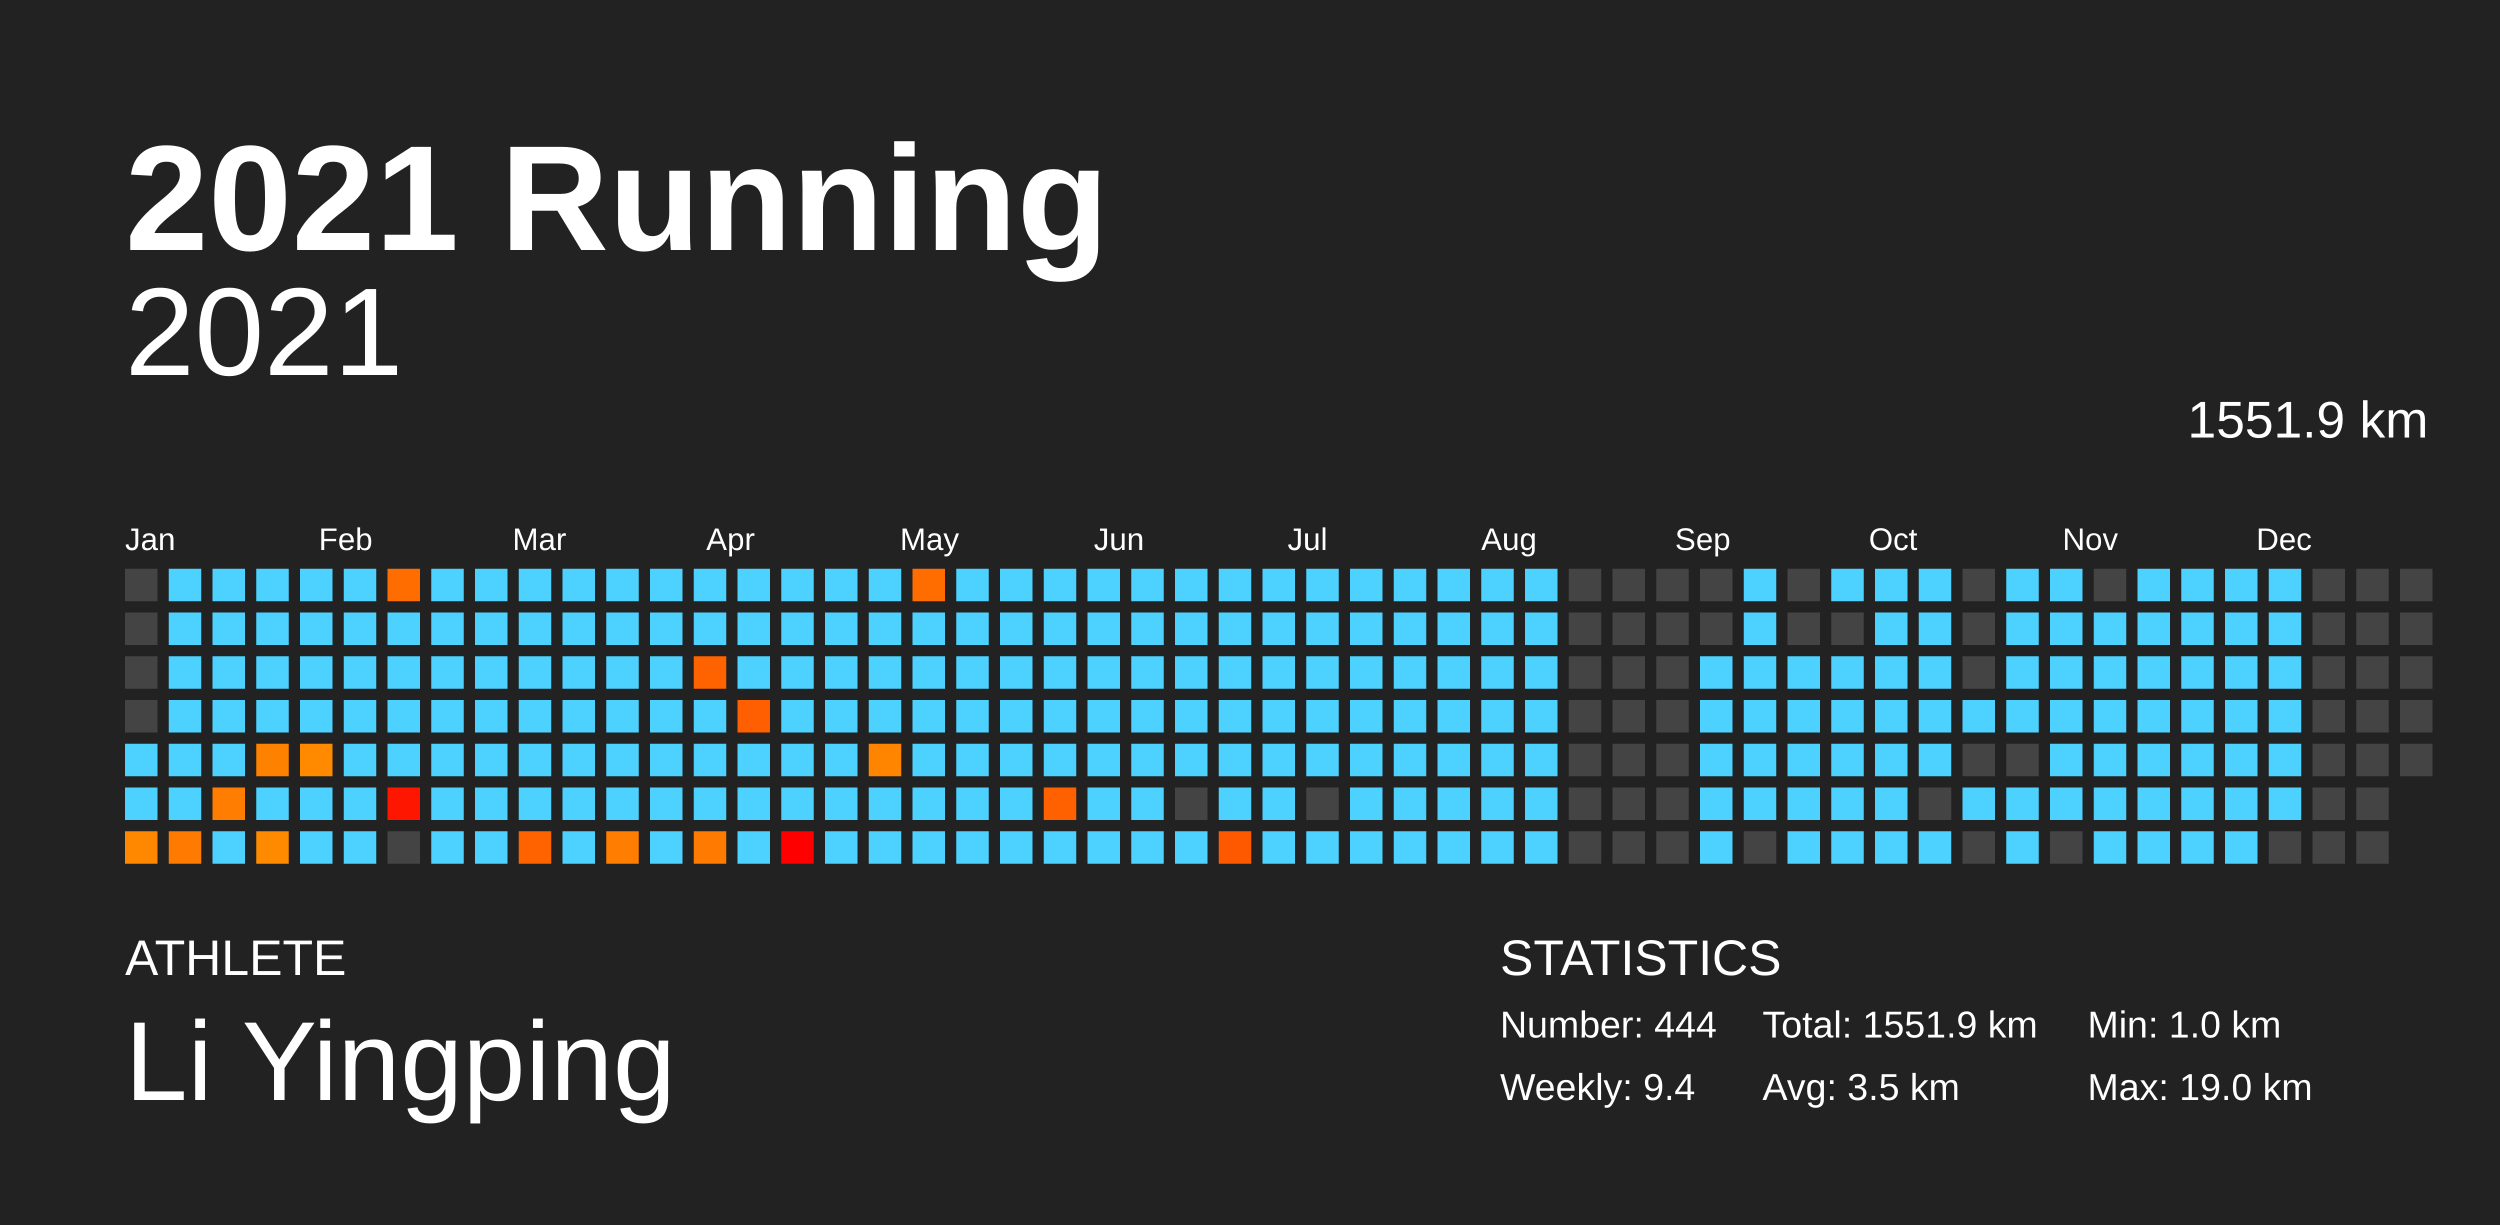
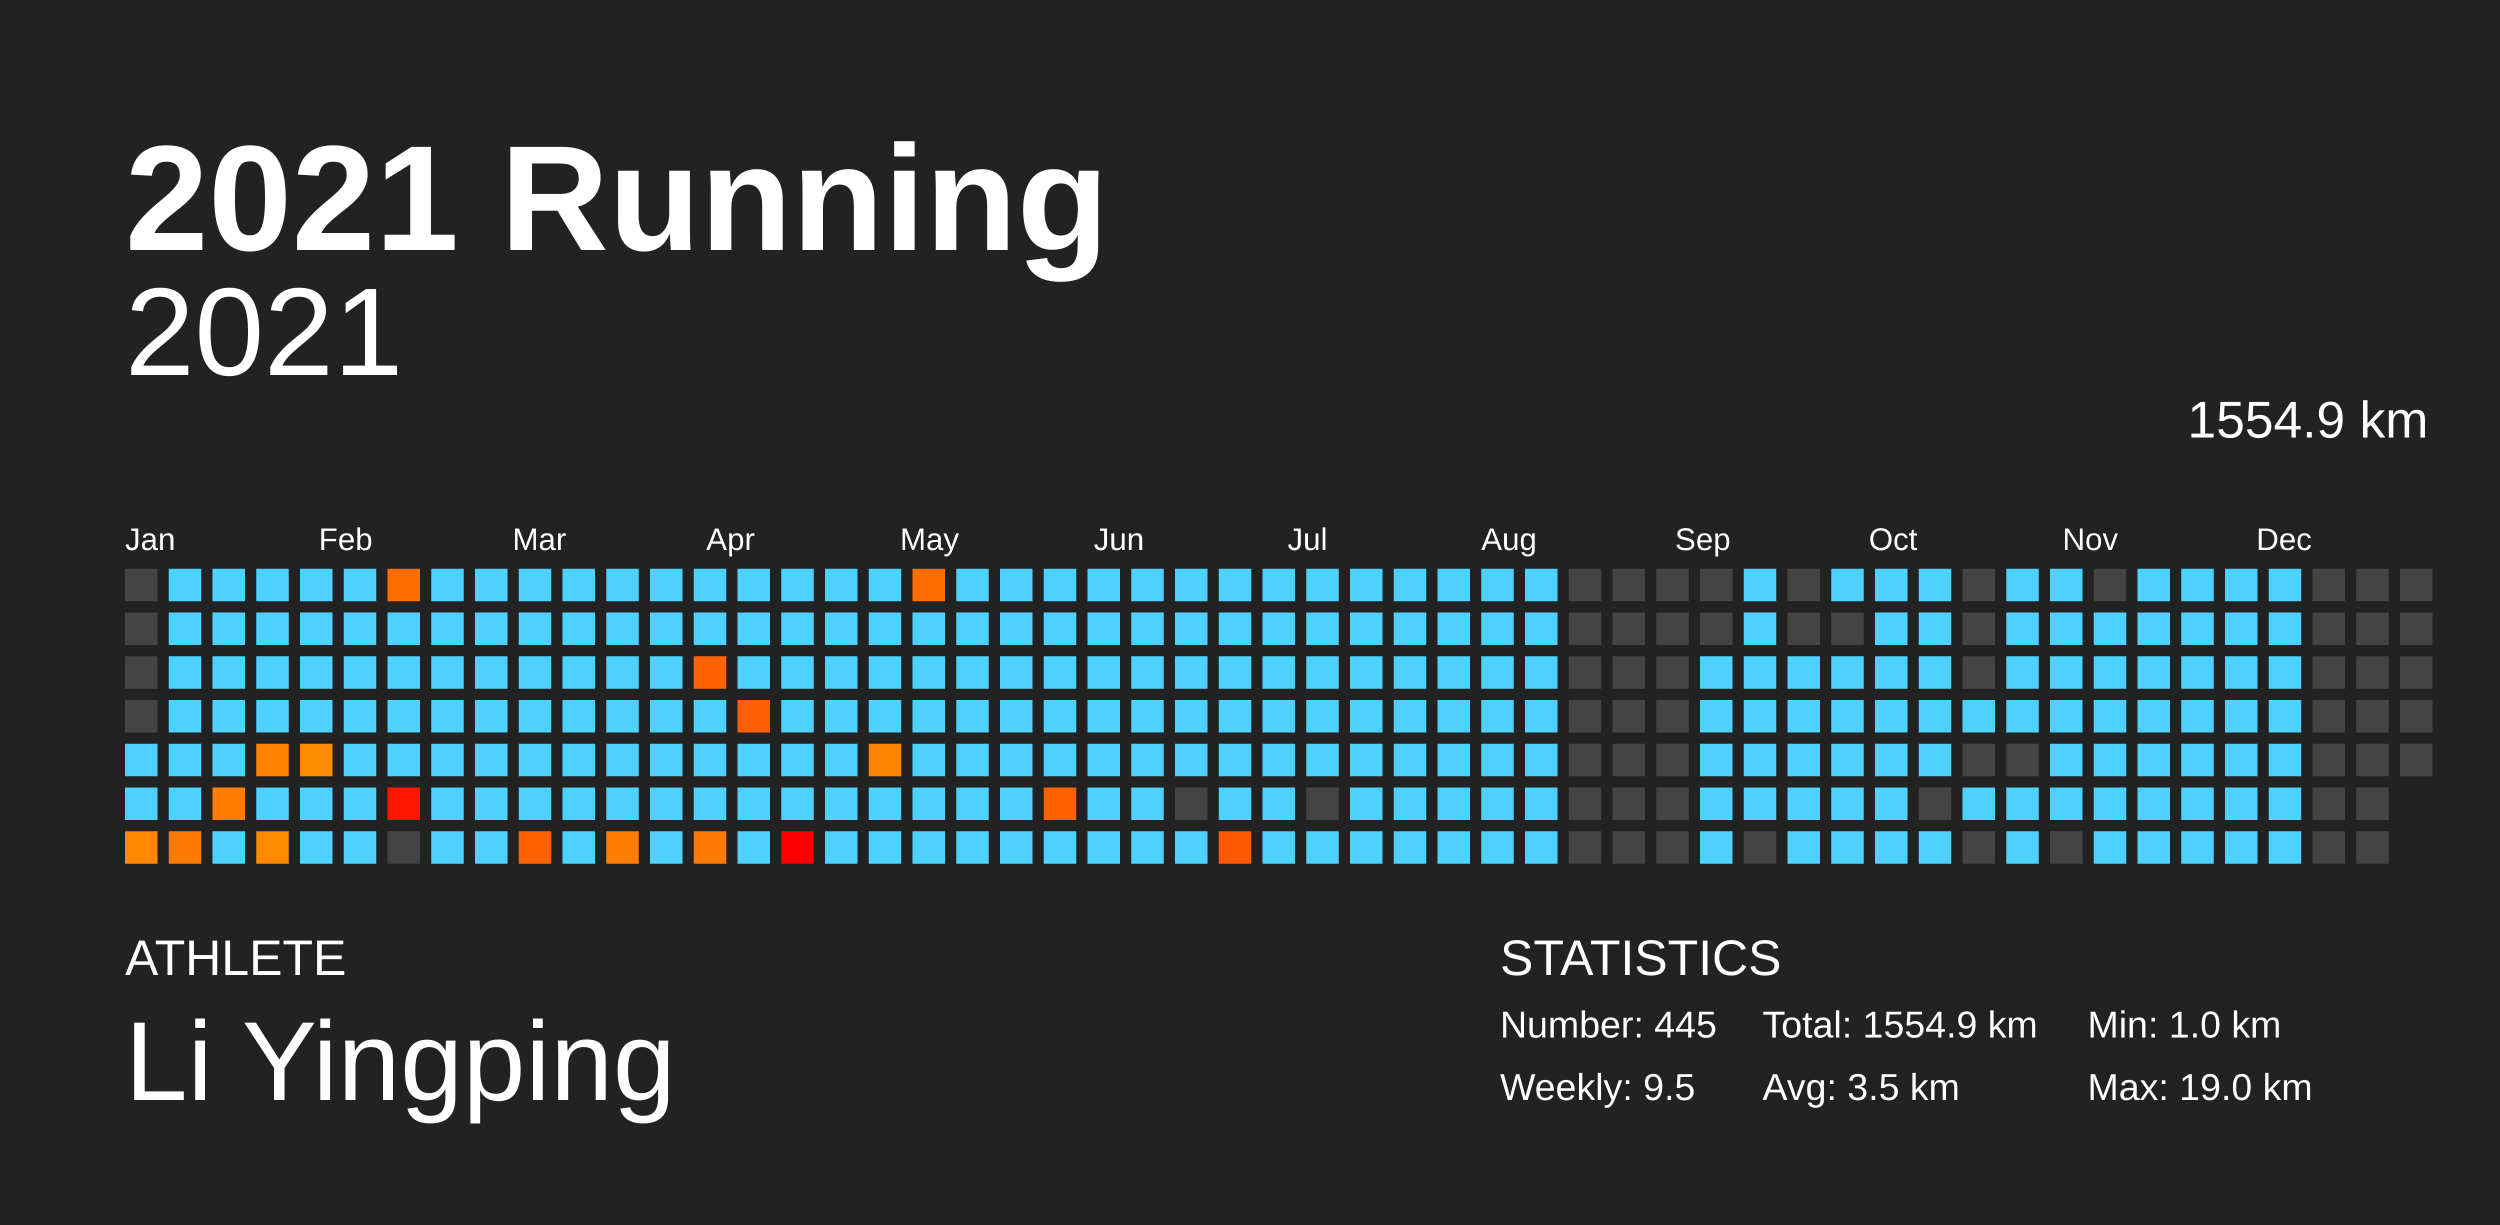
<svg xmlns="http://www.w3.org/2000/svg" baseProfile="full" height="98mm" version="1.1" viewBox="0,0,200,98" width="200mm">
  <defs />
  <rect fill="#222222" height="98" width="200" x="0" y="0" />
  <text fill="#FFFFFF" style="font-size:12px; font-family:Arial; font-weight:bold;" x="10" y="20">2021 Running</text>
  <text fill="#FFFFFF" style="font-size:4px; font-family:Arial" x="10" y="78">ATHLETE</text>
  <text fill="#FFFFFF" style="font-size:9px; font-family:Arial" x="10" y="88">Li Yingping</text>
  <text fill="#FFFFFF" style="font-size:4px; font-family:Arial" x="120" y="78">STATISTICS</text>
-   <text fill="#FFFFFF" style="font-size:3px; font-family:Arial" x="120" y="83">Number: 444</text>
-   <text fill="#FFFFFF" style="font-size:3px; font-family:Arial" x="120" y="88">Weekly: 9.4</text>
-   <text fill="#FFFFFF" style="font-size:3px; font-family:Arial" x="141" y="83">Total: 1551.9 km</text>
+   <text fill="#FFFFFF" style="font-size:3px; font-family:Arial" x="120" y="83">Number: 445</text>
+   <text fill="#FFFFFF" style="font-size:3px; font-family:Arial" x="120" y="88">Weekly: 9.5</text>
+   <text fill="#FFFFFF" style="font-size:3px; font-family:Arial" x="141" y="83">Total: 1554.9 km</text>
  <text fill="#FFFFFF" style="font-size:3px; font-family:Arial" x="141" y="88">Avg: 3.5 km</text>
  <text fill="#FFFFFF" style="font-size:3px; font-family:Arial" x="167" y="83">Min: 1.0 km</text>
  <text fill="#FFFFFF" style="font-size:3px; font-family:Arial" x="167" y="88">Max: 19.0 km</text>
  <text alignment-baseline="hanging" fill="#FFFFFF" style="font-size:10.0px; font-family:Arial;" x="10" y="30">2021</text>
-   <text alignment-baseline="hanging" fill="#FFFFFF" style="font-size:4.125px; font-family:Arial;" x="175" y="35">1551.9 km</text>
+   <text alignment-baseline="hanging" fill="#FFFFFF" style="font-size:4.125px; font-family:Arial;" x="175" y="35">1554.9 km</text>
  <text fill="#FFFFFF" style="font-size:2.5px; font-family:Arial" x="10.0" y="44">Jan</text>
  <text fill="#FFFFFF" style="font-size:2.5px; font-family:Arial" x="25.5" y="44">Feb</text>
  <text fill="#FFFFFF" style="font-size:2.5px; font-family:Arial" x="41.0" y="44">Mar</text>
  <text fill="#FFFFFF" style="font-size:2.5px; font-family:Arial" x="56.5" y="44">Apr</text>
  <text fill="#FFFFFF" style="font-size:2.5px; font-family:Arial" x="72.0" y="44">May</text>
  <text fill="#FFFFFF" style="font-size:2.5px; font-family:Arial" x="87.5" y="44">Jun</text>
  <text fill="#FFFFFF" style="font-size:2.5px; font-family:Arial" x="103.0" y="44">Jul</text>
  <text fill="#FFFFFF" style="font-size:2.5px; font-family:Arial" x="118.5" y="44">Aug</text>
  <text fill="#FFFFFF" style="font-size:2.5px; font-family:Arial" x="134.0" y="44">Sep</text>
  <text fill="#FFFFFF" style="font-size:2.5px; font-family:Arial" x="149.5" y="44">Oct</text>
  <text fill="#FFFFFF" style="font-size:2.5px; font-family:Arial" x="165.0" y="44">Nov</text>
  <text fill="#FFFFFF" style="font-size:2.5px; font-family:Arial" x="180.5" y="44">Dec</text>
  <rect fill="#444444" height="2.6" width="2.6" x="10.0" y="45.5" />
  <rect fill="#444444" height="2.6" width="2.6" x="10.0" y="49.0" />
  <rect fill="#444444" height="2.6" width="2.6" x="10.0" y="52.5" />
  <rect fill="#444444" height="2.6" width="2.6" x="10.0" y="56.0" />
  <rect fill="#4dd2ff" height="2.6" width="2.6" x="10.0" y="59.5" />
  <rect fill="#4dd2ff" height="2.6" width="2.6" x="10.0" y="63.0" />
  <rect fill="#ff8800" height="2.6" width="2.6" x="10.0" y="66.5" />
  <rect fill="#4dd2ff" height="2.6" width="2.6" x="13.5" y="45.5" />
  <rect fill="#4dd2ff" height="2.6" width="2.6" x="13.5" y="49.0" />
  <rect fill="#4dd2ff" height="2.6" width="2.6" x="13.5" y="52.5" />
  <rect fill="#4dd2ff" height="2.6" width="2.6" x="13.5" y="56.0" />
  <rect fill="#4dd2ff" height="2.6" width="2.6" x="13.5" y="59.5" />
  <rect fill="#4dd2ff" height="2.6" width="2.6" x="13.5" y="63.0" />
  <rect fill="#ff7a00" height="2.6" width="2.6" x="13.5" y="66.5" />
  <rect fill="#4dd2ff" height="2.6" width="2.6" x="17.0" y="45.5" />
  <rect fill="#4dd2ff" height="2.6" width="2.6" x="17.0" y="49.0" />
  <rect fill="#4dd2ff" height="2.6" width="2.6" x="17.0" y="52.5" />
  <rect fill="#4dd2ff" height="2.6" width="2.6" x="17.0" y="56.0" />
  <rect fill="#4dd2ff" height="2.6" width="2.6" x="17.0" y="59.5" />
  <rect fill="#ff7d00" height="2.6" width="2.6" x="17.0" y="63.0" />
  <rect fill="#4dd2ff" height="2.6" width="2.6" x="17.0" y="66.5" />
  <rect fill="#4dd2ff" height="2.6" width="2.6" x="20.5" y="45.5" />
  <rect fill="#4dd2ff" height="2.6" width="2.6" x="20.5" y="49.0" />
  <rect fill="#4dd2ff" height="2.6" width="2.6" x="20.5" y="52.5" />
  <rect fill="#4dd2ff" height="2.6" width="2.6" x="20.5" y="56.0" />
  <rect fill="#ff8100" height="2.6" width="2.6" x="20.5" y="59.5" />
  <rect fill="#4dd2ff" height="2.6" width="2.6" x="20.5" y="63.0" />
  <rect fill="#ff8a00" height="2.6" width="2.6" x="20.5" y="66.5" />
  <rect fill="#4dd2ff" height="2.6" width="2.6" x="24.0" y="45.5" />
  <rect fill="#4dd2ff" height="2.6" width="2.6" x="24.0" y="49.0" />
  <rect fill="#4dd2ff" height="2.6" width="2.6" x="24.0" y="52.5" />
  <rect fill="#4dd2ff" height="2.6" width="2.6" x="24.0" y="56.0" />
  <rect fill="#ff8a00" height="2.6" width="2.6" x="24.0" y="59.5" />
  <rect fill="#4dd2ff" height="2.6" width="2.6" x="24.0" y="63.0" />
  <rect fill="#4dd2ff" height="2.6" width="2.6" x="24.0" y="66.5" />
  <rect fill="#4dd2ff" height="2.6" width="2.6" x="27.5" y="45.5" />
  <rect fill="#4dd2ff" height="2.6" width="2.6" x="27.5" y="49.0" />
  <rect fill="#4dd2ff" height="2.6" width="2.6" x="27.5" y="52.5" />
  <rect fill="#4dd2ff" height="2.6" width="2.6" x="27.5" y="56.0" />
  <rect fill="#4dd2ff" height="2.6" width="2.6" x="27.5" y="59.5" />
  <rect fill="#4dd2ff" height="2.6" width="2.6" x="27.5" y="63.0" />
  <rect fill="#4dd2ff" height="2.6" width="2.6" x="27.5" y="66.5" />
  <rect fill="#ff6d00" height="2.6" width="2.6" x="31.0" y="45.5" />
  <rect fill="#4dd2ff" height="2.6" width="2.6" x="31.0" y="49.0" />
  <rect fill="#4dd2ff" height="2.6" width="2.6" x="31.0" y="52.5" />
  <rect fill="#4dd2ff" height="2.6" width="2.6" x="31.0" y="56.0" />
  <rect fill="#4dd2ff" height="2.6" width="2.6" x="31.0" y="59.5" />
  <rect fill="#ff1600" height="2.6" width="2.6" x="31.0" y="63.0" />
  <rect fill="#444444" height="2.6" width="2.6" x="31.0" y="66.5" />
  <rect fill="#4dd2ff" height="2.6" width="2.6" x="34.5" y="45.5" />
  <rect fill="#4dd2ff" height="2.6" width="2.6" x="34.5" y="49.0" />
  <rect fill="#4dd2ff" height="2.6" width="2.6" x="34.5" y="52.5" />
  <rect fill="#4dd2ff" height="2.6" width="2.6" x="34.5" y="56.0" />
  <rect fill="#4dd2ff" height="2.6" width="2.6" x="34.5" y="59.5" />
  <rect fill="#4dd2ff" height="2.6" width="2.6" x="34.5" y="63.0" />
  <rect fill="#4dd2ff" height="2.6" width="2.6" x="34.5" y="66.5" />
  <rect fill="#4dd2ff" height="2.6" width="2.6" x="38.0" y="45.5" />
  <rect fill="#4dd2ff" height="2.6" width="2.6" x="38.0" y="49.0" />
  <rect fill="#4dd2ff" height="2.6" width="2.6" x="38.0" y="52.5" />
  <rect fill="#4dd2ff" height="2.6" width="2.6" x="38.0" y="56.0" />
  <rect fill="#4dd2ff" height="2.6" width="2.6" x="38.0" y="59.5" />
  <rect fill="#4dd2ff" height="2.6" width="2.6" x="38.0" y="63.0" />
  <rect fill="#4dd2ff" height="2.6" width="2.6" x="38.0" y="66.5" />
  <rect fill="#4dd2ff" height="2.6" width="2.6" x="41.5" y="45.5" />
  <rect fill="#4dd2ff" height="2.6" width="2.6" x="41.5" y="49.0" />
  <rect fill="#4dd2ff" height="2.6" width="2.6" x="41.5" y="52.5" />
  <rect fill="#4dd2ff" height="2.6" width="2.6" x="41.5" y="56.0" />
  <rect fill="#4dd2ff" height="2.6" width="2.6" x="41.5" y="59.5" />
  <rect fill="#4dd2ff" height="2.6" width="2.6" x="41.5" y="63.0" />
  <rect fill="#ff6300" height="2.6" width="2.6" x="41.5" y="66.5" />
  <rect fill="#4dd2ff" height="2.6" width="2.6" x="45.0" y="45.5" />
  <rect fill="#4dd2ff" height="2.6" width="2.6" x="45.0" y="49.0" />
  <rect fill="#4dd2ff" height="2.6" width="2.6" x="45.0" y="52.5" />
  <rect fill="#4dd2ff" height="2.6" width="2.6" x="45.0" y="56.0" />
  <rect fill="#4dd2ff" height="2.6" width="2.6" x="45.0" y="59.5" />
  <rect fill="#4dd2ff" height="2.6" width="2.6" x="45.0" y="63.0" />
  <rect fill="#4dd2ff" height="2.6" width="2.6" x="45.0" y="66.5" />
  <rect fill="#4dd2ff" height="2.6" width="2.6" x="48.5" y="45.5" />
  <rect fill="#4dd2ff" height="2.6" width="2.6" x="48.5" y="49.0" />
  <rect fill="#4dd2ff" height="2.6" width="2.6" x="48.5" y="52.5" />
  <rect fill="#4dd2ff" height="2.6" width="2.6" x="48.5" y="56.0" />
  <rect fill="#4dd2ff" height="2.6" width="2.6" x="48.5" y="59.5" />
  <rect fill="#4dd2ff" height="2.6" width="2.6" x="48.5" y="63.0" />
  <rect fill="#ff7d00" height="2.6" width="2.6" x="48.5" y="66.5" />
  <rect fill="#4dd2ff" height="2.6" width="2.6" x="52.0" y="45.5" />
  <rect fill="#4dd2ff" height="2.6" width="2.6" x="52.0" y="49.0" />
  <rect fill="#4dd2ff" height="2.6" width="2.6" x="52.0" y="52.5" />
  <rect fill="#4dd2ff" height="2.6" width="2.6" x="52.0" y="56.0" />
  <rect fill="#4dd2ff" height="2.6" width="2.6" x="52.0" y="59.5" />
  <rect fill="#4dd2ff" height="2.6" width="2.6" x="52.0" y="63.0" />
  <rect fill="#4dd2ff" height="2.6" width="2.6" x="52.0" y="66.5" />
  <rect fill="#4dd2ff" height="2.6" width="2.6" x="55.5" y="45.5" />
  <rect fill="#4dd2ff" height="2.6" width="2.6" x="55.5" y="49.0" />
  <rect fill="#ff6300" height="2.6" width="2.6" x="55.5" y="52.5" />
  <rect fill="#4dd2ff" height="2.6" width="2.6" x="55.5" y="56.0" />
  <rect fill="#4dd2ff" height="2.6" width="2.6" x="55.5" y="59.5" />
  <rect fill="#4dd2ff" height="2.6" width="2.6" x="55.5" y="63.0" />
  <rect fill="#ff7a00" height="2.6" width="2.6" x="55.5" y="66.5" />
  <rect fill="#4dd2ff" height="2.6" width="2.6" x="59.0" y="45.5" />
  <rect fill="#4dd2ff" height="2.6" width="2.6" x="59.0" y="49.0" />
  <rect fill="#4dd2ff" height="2.6" width="2.6" x="59.0" y="52.5" />
  <rect fill="#ff5f00" height="2.6" width="2.6" x="59.0" y="56.0" />
  <rect fill="#4dd2ff" height="2.6" width="2.6" x="59.0" y="59.5" />
  <rect fill="#4dd2ff" height="2.6" width="2.6" x="59.0" y="63.0" />
  <rect fill="#4dd2ff" height="2.6" width="2.6" x="59.0" y="66.5" />
  <rect fill="#4dd2ff" height="2.6" width="2.6" x="62.5" y="45.5" />
  <rect fill="#4dd2ff" height="2.6" width="2.6" x="62.5" y="49.0" />
  <rect fill="#4dd2ff" height="2.6" width="2.6" x="62.5" y="52.5" />
  <rect fill="#4dd2ff" height="2.6" width="2.6" x="62.5" y="56.0" />
  <rect fill="#4dd2ff" height="2.6" width="2.6" x="62.5" y="59.5" />
  <rect fill="#4dd2ff" height="2.6" width="2.6" x="62.5" y="63.0" />
  <rect fill="red" height="2.6" width="2.6" x="62.5" y="66.5" />
  <rect fill="#4dd2ff" height="2.6" width="2.6" x="66.0" y="45.5" />
  <rect fill="#4dd2ff" height="2.6" width="2.6" x="66.0" y="49.0" />
  <rect fill="#4dd2ff" height="2.6" width="2.6" x="66.0" y="52.5" />
  <rect fill="#4dd2ff" height="2.6" width="2.6" x="66.0" y="56.0" />
  <rect fill="#4dd2ff" height="2.6" width="2.6" x="66.0" y="59.5" />
  <rect fill="#4dd2ff" height="2.6" width="2.6" x="66.0" y="63.0" />
  <rect fill="#4dd2ff" height="2.6" width="2.6" x="66.0" y="66.5" />
  <rect fill="#4dd2ff" height="2.6" width="2.6" x="69.5" y="45.5" />
  <rect fill="#4dd2ff" height="2.6" width="2.6" x="69.5" y="49.0" />
  <rect fill="#4dd2ff" height="2.6" width="2.6" x="69.5" y="52.5" />
  <rect fill="#4dd2ff" height="2.6" width="2.6" x="69.5" y="56.0" />
  <rect fill="#ff8500" height="2.6" width="2.6" x="69.5" y="59.5" />
  <rect fill="#4dd2ff" height="2.6" width="2.6" x="69.5" y="63.0" />
  <rect fill="#4dd2ff" height="2.6" width="2.6" x="69.5" y="66.5" />
  <rect fill="#ff6c00" height="2.6" width="2.6" x="73.0" y="45.5" />
  <rect fill="#4dd2ff" height="2.6" width="2.6" x="73.0" y="49.0" />
  <rect fill="#4dd2ff" height="2.6" width="2.6" x="73.0" y="52.5" />
  <rect fill="#4dd2ff" height="2.6" width="2.6" x="73.0" y="56.0" />
  <rect fill="#4dd2ff" height="2.6" width="2.6" x="73.0" y="59.5" />
  <rect fill="#4dd2ff" height="2.6" width="2.6" x="73.0" y="63.0" />
  <rect fill="#4dd2ff" height="2.6" width="2.6" x="73.0" y="66.5" />
  <rect fill="#4dd2ff" height="2.6" width="2.6" x="76.5" y="45.5" />
  <rect fill="#4dd2ff" height="2.6" width="2.6" x="76.5" y="49.0" />
  <rect fill="#4dd2ff" height="2.6" width="2.6" x="76.5" y="52.5" />
  <rect fill="#4dd2ff" height="2.6" width="2.6" x="76.5" y="56.0" />
  <rect fill="#4dd2ff" height="2.6" width="2.6" x="76.5" y="59.5" />
  <rect fill="#4dd2ff" height="2.6" width="2.6" x="76.5" y="63.0" />
  <rect fill="#4dd2ff" height="2.6" width="2.6" x="76.5" y="66.5" />
  <rect fill="#4dd2ff" height="2.6" width="2.6" x="80.0" y="45.5" />
  <rect fill="#4dd2ff" height="2.6" width="2.6" x="80.0" y="49.0" />
  <rect fill="#4dd2ff" height="2.6" width="2.6" x="80.0" y="52.5" />
  <rect fill="#4dd2ff" height="2.6" width="2.6" x="80.0" y="56.0" />
  <rect fill="#4dd2ff" height="2.6" width="2.6" x="80.0" y="59.5" />
  <rect fill="#4dd2ff" height="2.6" width="2.6" x="80.0" y="63.0" />
  <rect fill="#4dd2ff" height="2.6" width="2.6" x="80.0" y="66.5" />
  <rect fill="#4dd2ff" height="2.6" width="2.6" x="83.5" y="45.5" />
  <rect fill="#4dd2ff" height="2.6" width="2.6" x="83.5" y="49.0" />
  <rect fill="#4dd2ff" height="2.6" width="2.6" x="83.5" y="52.5" />
  <rect fill="#4dd2ff" height="2.6" width="2.6" x="83.5" y="56.0" />
  <rect fill="#4dd2ff" height="2.6" width="2.6" x="83.5" y="59.5" />
  <rect fill="#ff6100" height="2.6" width="2.6" x="83.5" y="63.0" />
  <rect fill="#4dd2ff" height="2.6" width="2.6" x="83.5" y="66.5" />
  <rect fill="#4dd2ff" height="2.6" width="2.6" x="87.0" y="45.5" />
  <rect fill="#4dd2ff" height="2.6" width="2.6" x="87.0" y="49.0" />
  <rect fill="#4dd2ff" height="2.6" width="2.6" x="87.0" y="52.5" />
  <rect fill="#4dd2ff" height="2.6" width="2.6" x="87.0" y="56.0" />
  <rect fill="#4dd2ff" height="2.6" width="2.6" x="87.0" y="59.5" />
  <rect fill="#4dd2ff" height="2.6" width="2.6" x="87.0" y="63.0" />
  <rect fill="#4dd2ff" height="2.6" width="2.6" x="87.0" y="66.5" />
  <rect fill="#4dd2ff" height="2.6" width="2.6" x="90.5" y="45.5" />
  <rect fill="#4dd2ff" height="2.6" width="2.6" x="90.5" y="49.0" />
  <rect fill="#4dd2ff" height="2.6" width="2.6" x="90.5" y="52.5" />
  <rect fill="#4dd2ff" height="2.6" width="2.6" x="90.5" y="56.0" />
  <rect fill="#4dd2ff" height="2.6" width="2.6" x="90.5" y="59.5" />
  <rect fill="#4dd2ff" height="2.6" width="2.6" x="90.5" y="63.0" />
  <rect fill="#4dd2ff" height="2.6" width="2.6" x="90.5" y="66.5" />
  <rect fill="#4dd2ff" height="2.6" width="2.6" x="94.0" y="45.5" />
  <rect fill="#4dd2ff" height="2.6" width="2.6" x="94.0" y="49.0" />
  <rect fill="#4dd2ff" height="2.6" width="2.6" x="94.0" y="52.5" />
  <rect fill="#4dd2ff" height="2.6" width="2.6" x="94.0" y="56.0" />
  <rect fill="#4dd2ff" height="2.6" width="2.6" x="94.0" y="59.5" />
  <rect fill="#444444" height="2.6" width="2.6" x="94.0" y="63.0" />
  <rect fill="#4dd2ff" height="2.6" width="2.6" x="94.0" y="66.5" />
  <rect fill="#4dd2ff" height="2.6" width="2.6" x="97.5" y="45.5" />
  <rect fill="#4dd2ff" height="2.6" width="2.6" x="97.5" y="49.0" />
  <rect fill="#4dd2ff" height="2.6" width="2.6" x="97.5" y="52.5" />
  <rect fill="#4dd2ff" height="2.6" width="2.6" x="97.5" y="56.0" />
  <rect fill="#4dd2ff" height="2.6" width="2.6" x="97.5" y="59.5" />
  <rect fill="#4dd2ff" height="2.6" width="2.6" x="97.5" y="63.0" />
  <rect fill="#ff5900" height="2.6" width="2.6" x="97.5" y="66.5" />
  <rect fill="#4dd2ff" height="2.6" width="2.6" x="101.0" y="45.5" />
  <rect fill="#4dd2ff" height="2.6" width="2.6" x="101.0" y="49.0" />
  <rect fill="#4dd2ff" height="2.6" width="2.6" x="101.0" y="52.5" />
  <rect fill="#4dd2ff" height="2.6" width="2.6" x="101.0" y="56.0" />
  <rect fill="#4dd2ff" height="2.6" width="2.6" x="101.0" y="59.5" />
  <rect fill="#4dd2ff" height="2.6" width="2.6" x="101.0" y="63.0" />
  <rect fill="#4dd2ff" height="2.6" width="2.6" x="101.0" y="66.5" />
  <rect fill="#4dd2ff" height="2.6" width="2.6" x="104.5" y="45.5" />
  <rect fill="#4dd2ff" height="2.6" width="2.6" x="104.5" y="49.0" />
  <rect fill="#4dd2ff" height="2.6" width="2.6" x="104.5" y="52.5" />
  <rect fill="#4dd2ff" height="2.6" width="2.6" x="104.5" y="56.0" />
  <rect fill="#4dd2ff" height="2.6" width="2.6" x="104.5" y="59.5" />
  <rect fill="#444444" height="2.6" width="2.6" x="104.5" y="63.0" />
  <rect fill="#4dd2ff" height="2.6" width="2.6" x="104.5" y="66.5" />
  <rect fill="#4dd2ff" height="2.6" width="2.6" x="108.0" y="45.5" />
  <rect fill="#4dd2ff" height="2.6" width="2.6" x="108.0" y="49.0" />
  <rect fill="#4dd2ff" height="2.6" width="2.6" x="108.0" y="52.5" />
  <rect fill="#4dd2ff" height="2.6" width="2.6" x="108.0" y="56.0" />
  <rect fill="#4dd2ff" height="2.6" width="2.6" x="108.0" y="59.5" />
  <rect fill="#4dd2ff" height="2.6" width="2.6" x="108.0" y="63.0" />
  <rect fill="#4dd2ff" height="2.6" width="2.6" x="108.0" y="66.5" />
  <rect fill="#4dd2ff" height="2.6" width="2.6" x="111.5" y="45.5" />
  <rect fill="#4dd2ff" height="2.6" width="2.6" x="111.5" y="49.0" />
  <rect fill="#4dd2ff" height="2.6" width="2.6" x="111.5" y="52.5" />
  <rect fill="#4dd2ff" height="2.6" width="2.6" x="111.5" y="56.0" />
  <rect fill="#4dd2ff" height="2.6" width="2.6" x="111.5" y="59.5" />
  <rect fill="#4dd2ff" height="2.6" width="2.6" x="111.5" y="63.0" />
  <rect fill="#4dd2ff" height="2.6" width="2.6" x="111.5" y="66.5" />
  <rect fill="#4dd2ff" height="2.6" width="2.6" x="115.0" y="45.5" />
  <rect fill="#4dd2ff" height="2.6" width="2.6" x="115.0" y="49.0" />
  <rect fill="#4dd2ff" height="2.6" width="2.6" x="115.0" y="52.5" />
  <rect fill="#4dd2ff" height="2.6" width="2.6" x="115.0" y="56.0" />
  <rect fill="#4dd2ff" height="2.6" width="2.6" x="115.0" y="59.5" />
  <rect fill="#4dd2ff" height="2.6" width="2.6" x="115.0" y="63.0" />
  <rect fill="#4dd2ff" height="2.6" width="2.6" x="115.0" y="66.5" />
  <rect fill="#4dd2ff" height="2.6" width="2.6" x="118.5" y="45.5" />
  <rect fill="#4dd2ff" height="2.6" width="2.6" x="118.5" y="49.0" />
  <rect fill="#4dd2ff" height="2.6" width="2.6" x="118.5" y="52.5" />
  <rect fill="#4dd2ff" height="2.6" width="2.6" x="118.5" y="56.0" />
  <rect fill="#4dd2ff" height="2.6" width="2.6" x="118.5" y="59.5" />
  <rect fill="#4dd2ff" height="2.6" width="2.6" x="118.5" y="63.0" />
  <rect fill="#4dd2ff" height="2.6" width="2.6" x="118.5" y="66.5" />
  <rect fill="#4dd2ff" height="2.6" width="2.6" x="122.0" y="45.5" />
  <rect fill="#4dd2ff" height="2.6" width="2.6" x="122.0" y="49.0" />
  <rect fill="#4dd2ff" height="2.6" width="2.6" x="122.0" y="52.5" />
  <rect fill="#4dd2ff" height="2.6" width="2.6" x="122.0" y="56.0" />
  <rect fill="#4dd2ff" height="2.6" width="2.6" x="122.0" y="59.5" />
  <rect fill="#4dd2ff" height="2.6" width="2.6" x="122.0" y="63.0" />
  <rect fill="#4dd2ff" height="2.6" width="2.6" x="122.0" y="66.5" />
  <rect fill="#444444" height="2.6" width="2.6" x="125.5" y="45.5" />
  <rect fill="#444444" height="2.6" width="2.6" x="125.5" y="49.0" />
  <rect fill="#444444" height="2.6" width="2.6" x="125.5" y="52.5" />
  <rect fill="#444444" height="2.6" width="2.6" x="125.5" y="56.0" />
  <rect fill="#444444" height="2.6" width="2.6" x="125.5" y="59.5" />
  <rect fill="#444444" height="2.6" width="2.6" x="125.5" y="63.0" />
  <rect fill="#444444" height="2.6" width="2.6" x="125.5" y="66.5" />
  <rect fill="#444444" height="2.6" width="2.6" x="129.0" y="45.5" />
  <rect fill="#444444" height="2.6" width="2.6" x="129.0" y="49.0" />
  <rect fill="#444444" height="2.6" width="2.6" x="129.0" y="52.5" />
  <rect fill="#444444" height="2.6" width="2.6" x="129.0" y="56.0" />
  <rect fill="#444444" height="2.6" width="2.6" x="129.0" y="59.5" />
  <rect fill="#444444" height="2.6" width="2.6" x="129.0" y="63.0" />
  <rect fill="#444444" height="2.6" width="2.6" x="129.0" y="66.5" />
  <rect fill="#444444" height="2.6" width="2.6" x="132.5" y="45.5" />
  <rect fill="#444444" height="2.6" width="2.6" x="132.5" y="49.0" />
  <rect fill="#444444" height="2.6" width="2.6" x="132.5" y="52.5" />
  <rect fill="#444444" height="2.6" width="2.6" x="132.5" y="56.0" />
  <rect fill="#444444" height="2.6" width="2.6" x="132.5" y="59.5" />
  <rect fill="#444444" height="2.6" width="2.6" x="132.5" y="63.0" />
  <rect fill="#444444" height="2.6" width="2.6" x="132.5" y="66.5" />
  <rect fill="#444444" height="2.6" width="2.6" x="136.0" y="45.5" />
  <rect fill="#444444" height="2.6" width="2.6" x="136.0" y="49.0" />
  <rect fill="#4dd2ff" height="2.6" width="2.6" x="136.0" y="52.5" />
  <rect fill="#4dd2ff" height="2.6" width="2.6" x="136.0" y="56.0" />
  <rect fill="#4dd2ff" height="2.6" width="2.6" x="136.0" y="59.5" />
  <rect fill="#4dd2ff" height="2.6" width="2.6" x="136.0" y="63.0" />
  <rect fill="#4dd2ff" height="2.6" width="2.6" x="136.0" y="66.5" />
  <rect fill="#4dd2ff" height="2.6" width="2.6" x="139.5" y="45.5" />
  <rect fill="#4dd2ff" height="2.6" width="2.6" x="139.5" y="49.0" />
  <rect fill="#4dd2ff" height="2.6" width="2.6" x="139.5" y="52.5" />
  <rect fill="#4dd2ff" height="2.6" width="2.6" x="139.5" y="56.0" />
  <rect fill="#4dd2ff" height="2.6" width="2.6" x="139.5" y="59.5" />
  <rect fill="#4dd2ff" height="2.6" width="2.6" x="139.5" y="63.0" />
  <rect fill="#444444" height="2.6" width="2.6" x="139.5" y="66.5" />
  <rect fill="#444444" height="2.6" width="2.6" x="143.0" y="45.5" />
  <rect fill="#444444" height="2.6" width="2.6" x="143.0" y="49.0" />
  <rect fill="#4dd2ff" height="2.6" width="2.6" x="143.0" y="52.5" />
  <rect fill="#4dd2ff" height="2.6" width="2.6" x="143.0" y="56.0" />
  <rect fill="#4dd2ff" height="2.6" width="2.6" x="143.0" y="59.5" />
  <rect fill="#4dd2ff" height="2.6" width="2.6" x="143.0" y="63.0" />
  <rect fill="#4dd2ff" height="2.6" width="2.6" x="143.0" y="66.5" />
  <rect fill="#4dd2ff" height="2.6" width="2.6" x="146.5" y="45.5" />
  <rect fill="#444444" height="2.6" width="2.6" x="146.5" y="49.0" />
  <rect fill="#4dd2ff" height="2.6" width="2.6" x="146.5" y="52.5" />
  <rect fill="#4dd2ff" height="2.6" width="2.6" x="146.5" y="56.0" />
  <rect fill="#4dd2ff" height="2.6" width="2.6" x="146.5" y="59.5" />
  <rect fill="#4dd2ff" height="2.6" width="2.6" x="146.5" y="63.0" />
  <rect fill="#4dd2ff" height="2.6" width="2.6" x="146.5" y="66.5" />
  <rect fill="#4dd2ff" height="2.6" width="2.6" x="150.0" y="45.5" />
  <rect fill="#4dd2ff" height="2.6" width="2.6" x="150.0" y="49.0" />
  <rect fill="#4dd2ff" height="2.6" width="2.6" x="150.0" y="52.5" />
  <rect fill="#4dd2ff" height="2.6" width="2.6" x="150.0" y="56.0" />
  <rect fill="#4dd2ff" height="2.6" width="2.6" x="150.0" y="59.5" />
  <rect fill="#4dd2ff" height="2.6" width="2.6" x="150.0" y="63.0" />
  <rect fill="#4dd2ff" height="2.6" width="2.6" x="150.0" y="66.5" />
  <rect fill="#4dd2ff" height="2.6" width="2.6" x="153.5" y="45.5" />
  <rect fill="#4dd2ff" height="2.6" width="2.6" x="153.5" y="49.0" />
  <rect fill="#4dd2ff" height="2.6" width="2.6" x="153.5" y="52.5" />
  <rect fill="#4dd2ff" height="2.6" width="2.6" x="153.5" y="56.0" />
  <rect fill="#4dd2ff" height="2.6" width="2.6" x="153.5" y="59.5" />
  <rect fill="#444444" height="2.6" width="2.6" x="153.5" y="63.0" />
  <rect fill="#4dd2ff" height="2.6" width="2.6" x="153.5" y="66.5" />
  <rect fill="#444444" height="2.6" width="2.6" x="157.0" y="45.5" />
  <rect fill="#444444" height="2.6" width="2.6" x="157.0" y="49.0" />
  <rect fill="#444444" height="2.6" width="2.6" x="157.0" y="52.5" />
  <rect fill="#4dd2ff" height="2.6" width="2.6" x="157.0" y="56.0" />
  <rect fill="#444444" height="2.6" width="2.6" x="157.0" y="59.5" />
  <rect fill="#4dd2ff" height="2.6" width="2.6" x="157.0" y="63.0" />
  <rect fill="#444444" height="2.6" width="2.6" x="157.0" y="66.5" />
  <rect fill="#4dd2ff" height="2.6" width="2.6" x="160.5" y="45.5" />
  <rect fill="#4dd2ff" height="2.6" width="2.6" x="160.5" y="49.0" />
  <rect fill="#4dd2ff" height="2.6" width="2.6" x="160.5" y="52.5" />
  <rect fill="#4dd2ff" height="2.6" width="2.6" x="160.5" y="56.0" />
  <rect fill="#444444" height="2.6" width="2.6" x="160.5" y="59.5" />
  <rect fill="#4dd2ff" height="2.6" width="2.6" x="160.5" y="63.0" />
  <rect fill="#4dd2ff" height="2.6" width="2.6" x="160.5" y="66.5" />
  <rect fill="#4dd2ff" height="2.6" width="2.6" x="164.0" y="45.5" />
  <rect fill="#4dd2ff" height="2.6" width="2.6" x="164.0" y="49.0" />
  <rect fill="#4dd2ff" height="2.6" width="2.6" x="164.0" y="52.5" />
  <rect fill="#4dd2ff" height="2.6" width="2.6" x="164.0" y="56.0" />
  <rect fill="#4dd2ff" height="2.6" width="2.6" x="164.0" y="59.5" />
  <rect fill="#4dd2ff" height="2.6" width="2.6" x="164.0" y="63.0" />
  <rect fill="#444444" height="2.6" width="2.6" x="164.0" y="66.5" />
  <rect fill="#444444" height="2.6" width="2.6" x="167.5" y="45.5" />
  <rect fill="#4dd2ff" height="2.6" width="2.6" x="167.5" y="49.0" />
  <rect fill="#4dd2ff" height="2.6" width="2.6" x="167.5" y="52.5" />
  <rect fill="#4dd2ff" height="2.6" width="2.6" x="167.5" y="56.0" />
  <rect fill="#4dd2ff" height="2.6" width="2.6" x="167.5" y="59.5" />
  <rect fill="#4dd2ff" height="2.6" width="2.6" x="167.5" y="63.0" />
  <rect fill="#4dd2ff" height="2.6" width="2.6" x="167.5" y="66.5" />
  <rect fill="#4dd2ff" height="2.6" width="2.6" x="171.0" y="45.5" />
  <rect fill="#4dd2ff" height="2.6" width="2.6" x="171.0" y="49.0" />
  <rect fill="#4dd2ff" height="2.6" width="2.6" x="171.0" y="52.5" />
  <rect fill="#4dd2ff" height="2.6" width="2.6" x="171.0" y="56.0" />
  <rect fill="#4dd2ff" height="2.6" width="2.6" x="171.0" y="59.5" />
  <rect fill="#4dd2ff" height="2.6" width="2.6" x="171.0" y="63.0" />
  <rect fill="#4dd2ff" height="2.6" width="2.6" x="171.0" y="66.5" />
  <rect fill="#4dd2ff" height="2.6" width="2.6" x="174.5" y="45.5" />
  <rect fill="#4dd2ff" height="2.6" width="2.6" x="174.5" y="49.0" />
  <rect fill="#4dd2ff" height="2.6" width="2.6" x="174.5" y="52.5" />
  <rect fill="#4dd2ff" height="2.6" width="2.6" x="174.5" y="56.0" />
  <rect fill="#4dd2ff" height="2.6" width="2.6" x="174.5" y="59.5" />
  <rect fill="#4dd2ff" height="2.6" width="2.6" x="174.5" y="63.0" />
  <rect fill="#4dd2ff" height="2.6" width="2.6" x="174.5" y="66.5" />
  <rect fill="#4dd2ff" height="2.6" width="2.6" x="178.0" y="45.5" />
  <rect fill="#4dd2ff" height="2.6" width="2.6" x="178.0" y="49.0" />
  <rect fill="#4dd2ff" height="2.6" width="2.6" x="178.0" y="52.5" />
  <rect fill="#4dd2ff" height="2.6" width="2.6" x="178.0" y="56.0" />
  <rect fill="#4dd2ff" height="2.6" width="2.6" x="178.0" y="59.5" />
  <rect fill="#4dd2ff" height="2.6" width="2.6" x="178.0" y="63.0" />
  <rect fill="#4dd2ff" height="2.6" width="2.6" x="178.0" y="66.5" />
  <rect fill="#4dd2ff" height="2.6" width="2.6" x="181.5" y="45.5" />
  <rect fill="#4dd2ff" height="2.6" width="2.6" x="181.5" y="49.0" />
  <rect fill="#4dd2ff" height="2.6" width="2.6" x="181.5" y="52.5" />
  <rect fill="#4dd2ff" height="2.6" width="2.6" x="181.5" y="56.0" />
  <rect fill="#4dd2ff" height="2.6" width="2.6" x="181.5" y="59.5" />
  <rect fill="#4dd2ff" height="2.6" width="2.6" x="181.5" y="63.0" />
-   <rect fill="#444444" height="2.6" width="2.6" x="181.5" y="66.5" />
+   <rect fill="#4dd2ff" height="2.6" width="2.6" x="181.5" y="66.5" />
  <rect fill="#444444" height="2.6" width="2.6" x="185.0" y="45.5" />
  <rect fill="#444444" height="2.6" width="2.6" x="185.0" y="49.0" />
  <rect fill="#444444" height="2.6" width="2.6" x="185.0" y="52.5" />
  <rect fill="#444444" height="2.6" width="2.6" x="185.0" y="56.0" />
  <rect fill="#444444" height="2.6" width="2.6" x="185.0" y="59.5" />
  <rect fill="#444444" height="2.6" width="2.6" x="185.0" y="63.0" />
  <rect fill="#444444" height="2.6" width="2.6" x="185.0" y="66.5" />
  <rect fill="#444444" height="2.6" width="2.6" x="188.5" y="45.5" />
  <rect fill="#444444" height="2.6" width="2.6" x="188.5" y="49.0" />
  <rect fill="#444444" height="2.6" width="2.6" x="188.5" y="52.5" />
  <rect fill="#444444" height="2.6" width="2.6" x="188.5" y="56.0" />
  <rect fill="#444444" height="2.6" width="2.6" x="188.5" y="59.5" />
  <rect fill="#444444" height="2.6" width="2.6" x="188.5" y="63.0" />
  <rect fill="#444444" height="2.6" width="2.6" x="188.5" y="66.5" />
  <rect fill="#444444" height="2.6" width="2.6" x="192.0" y="45.5" />
  <rect fill="#444444" height="2.6" width="2.6" x="192.0" y="49.0" />
  <rect fill="#444444" height="2.6" width="2.6" x="192.0" y="52.5" />
  <rect fill="#444444" height="2.6" width="2.6" x="192.0" y="56.0" />
  <rect fill="#444444" height="2.6" width="2.6" x="192.0" y="59.5" />
</svg>
